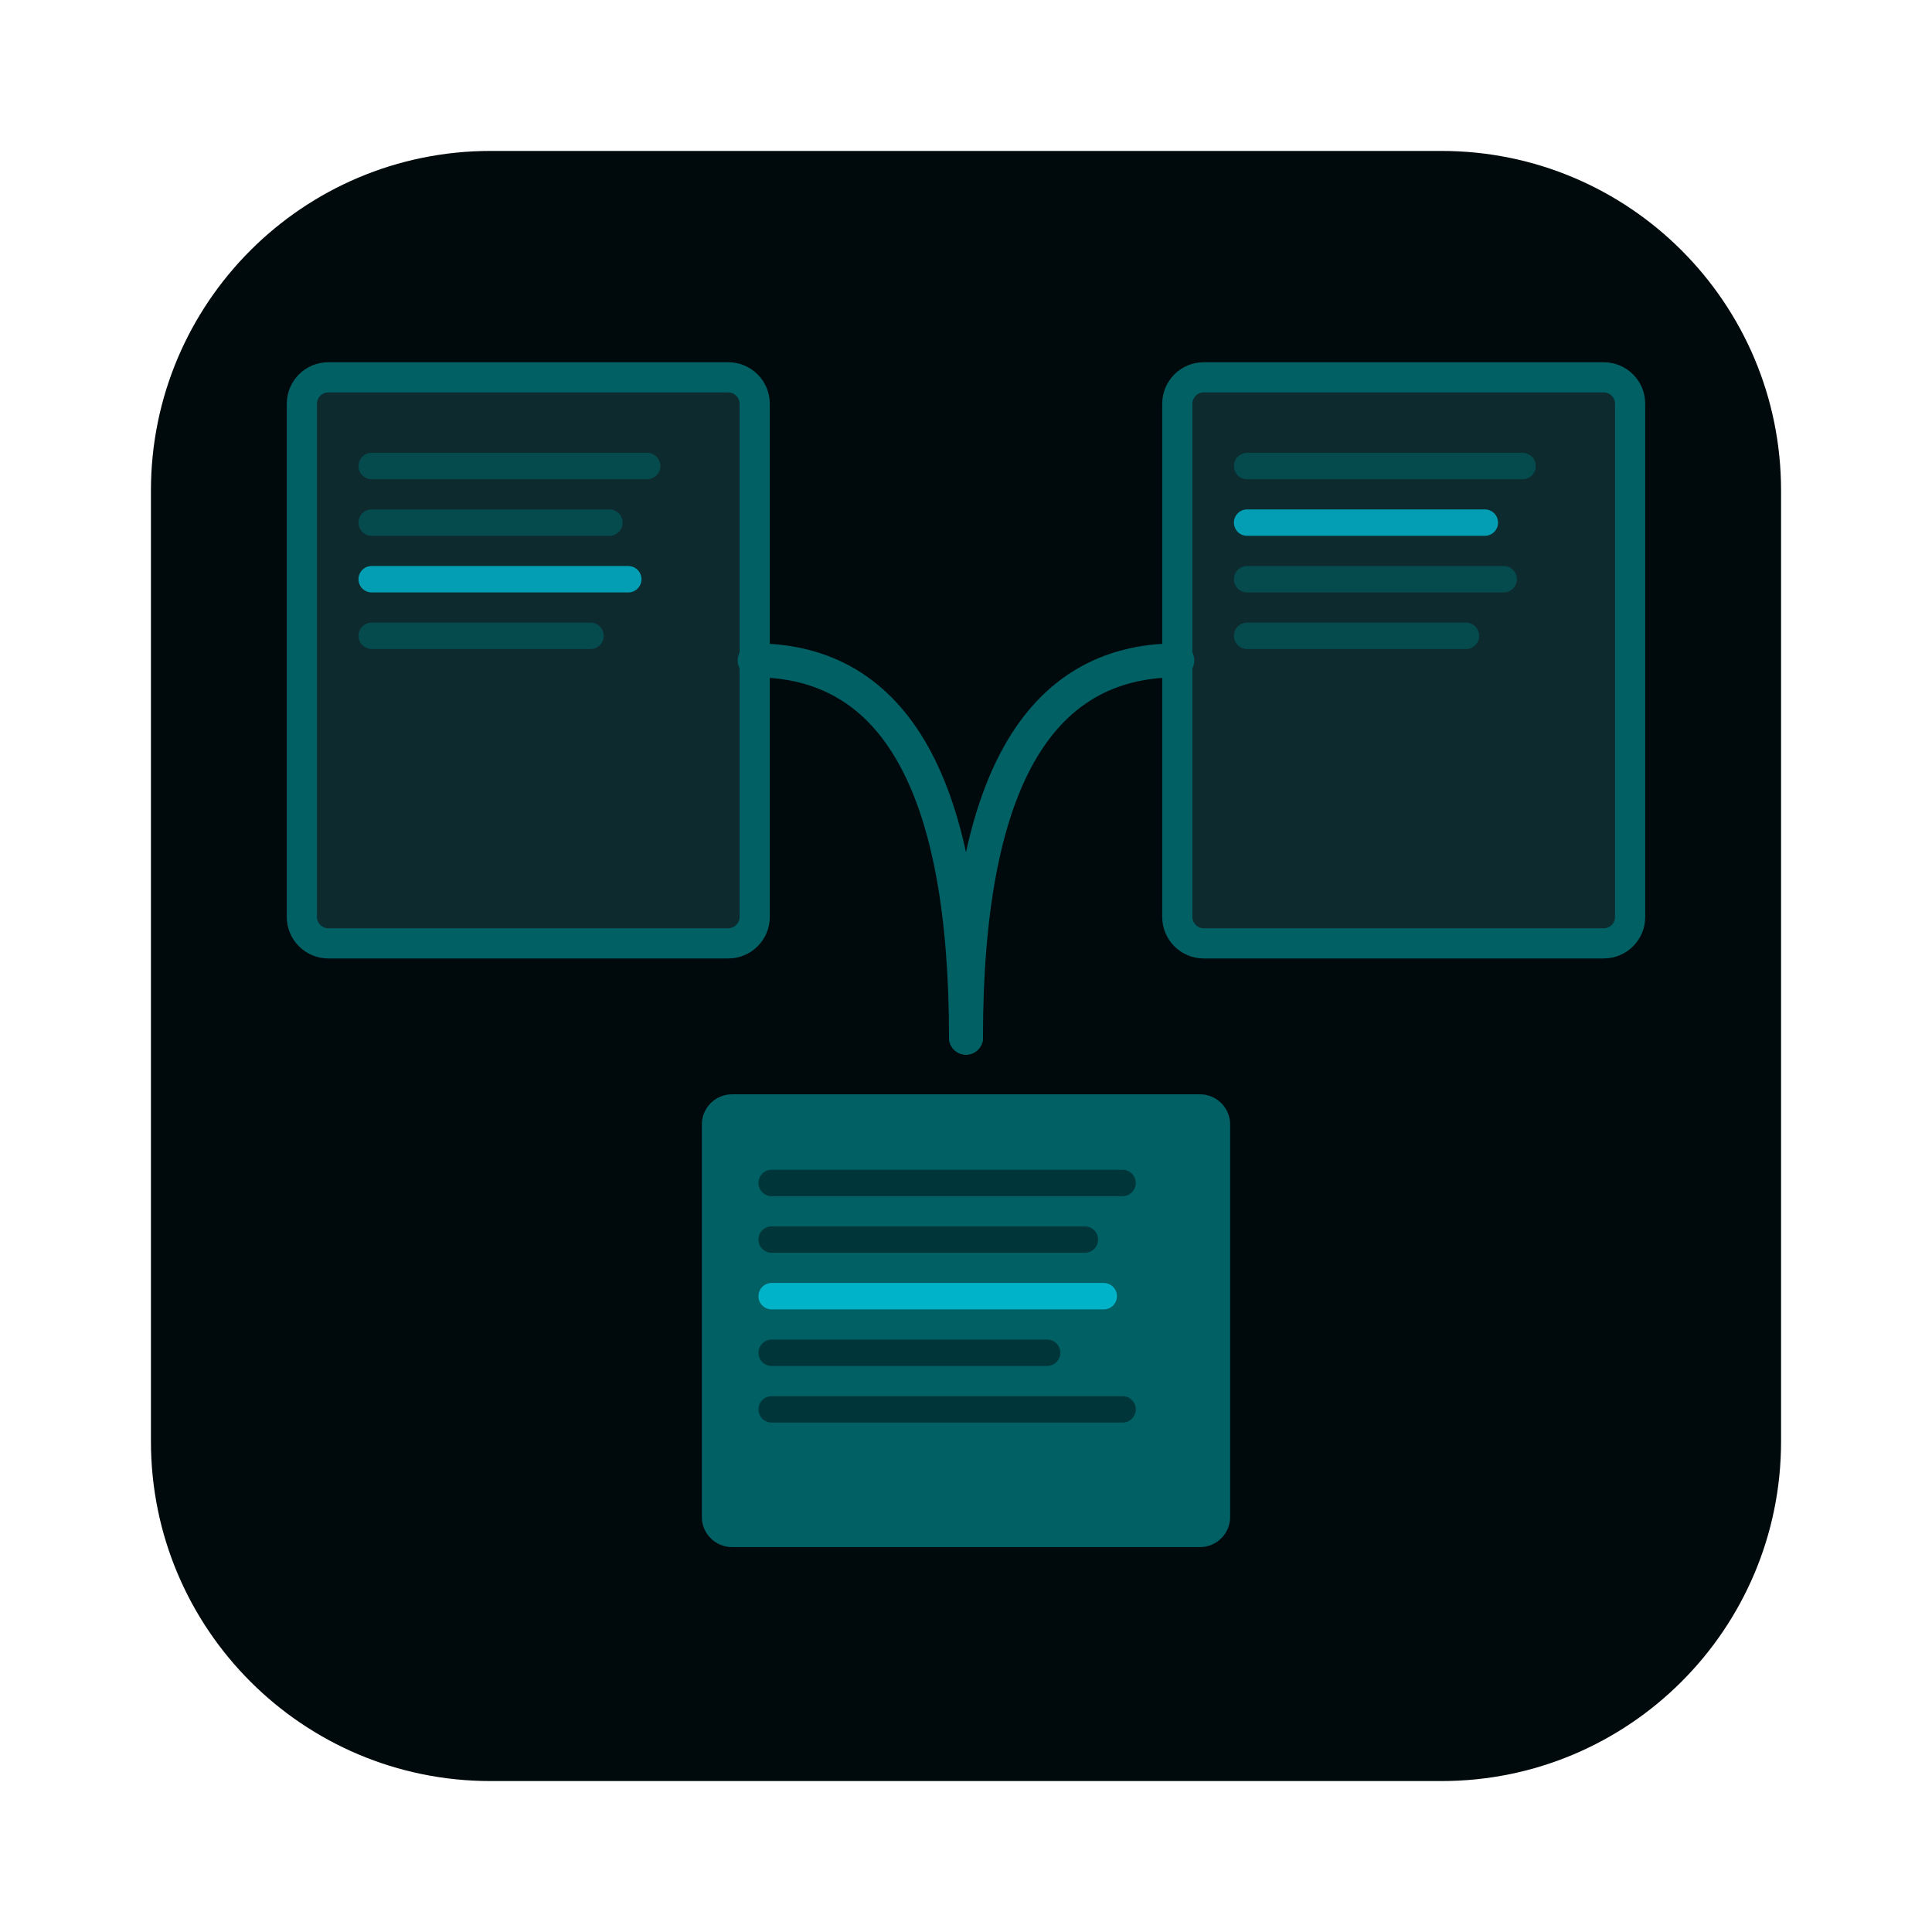
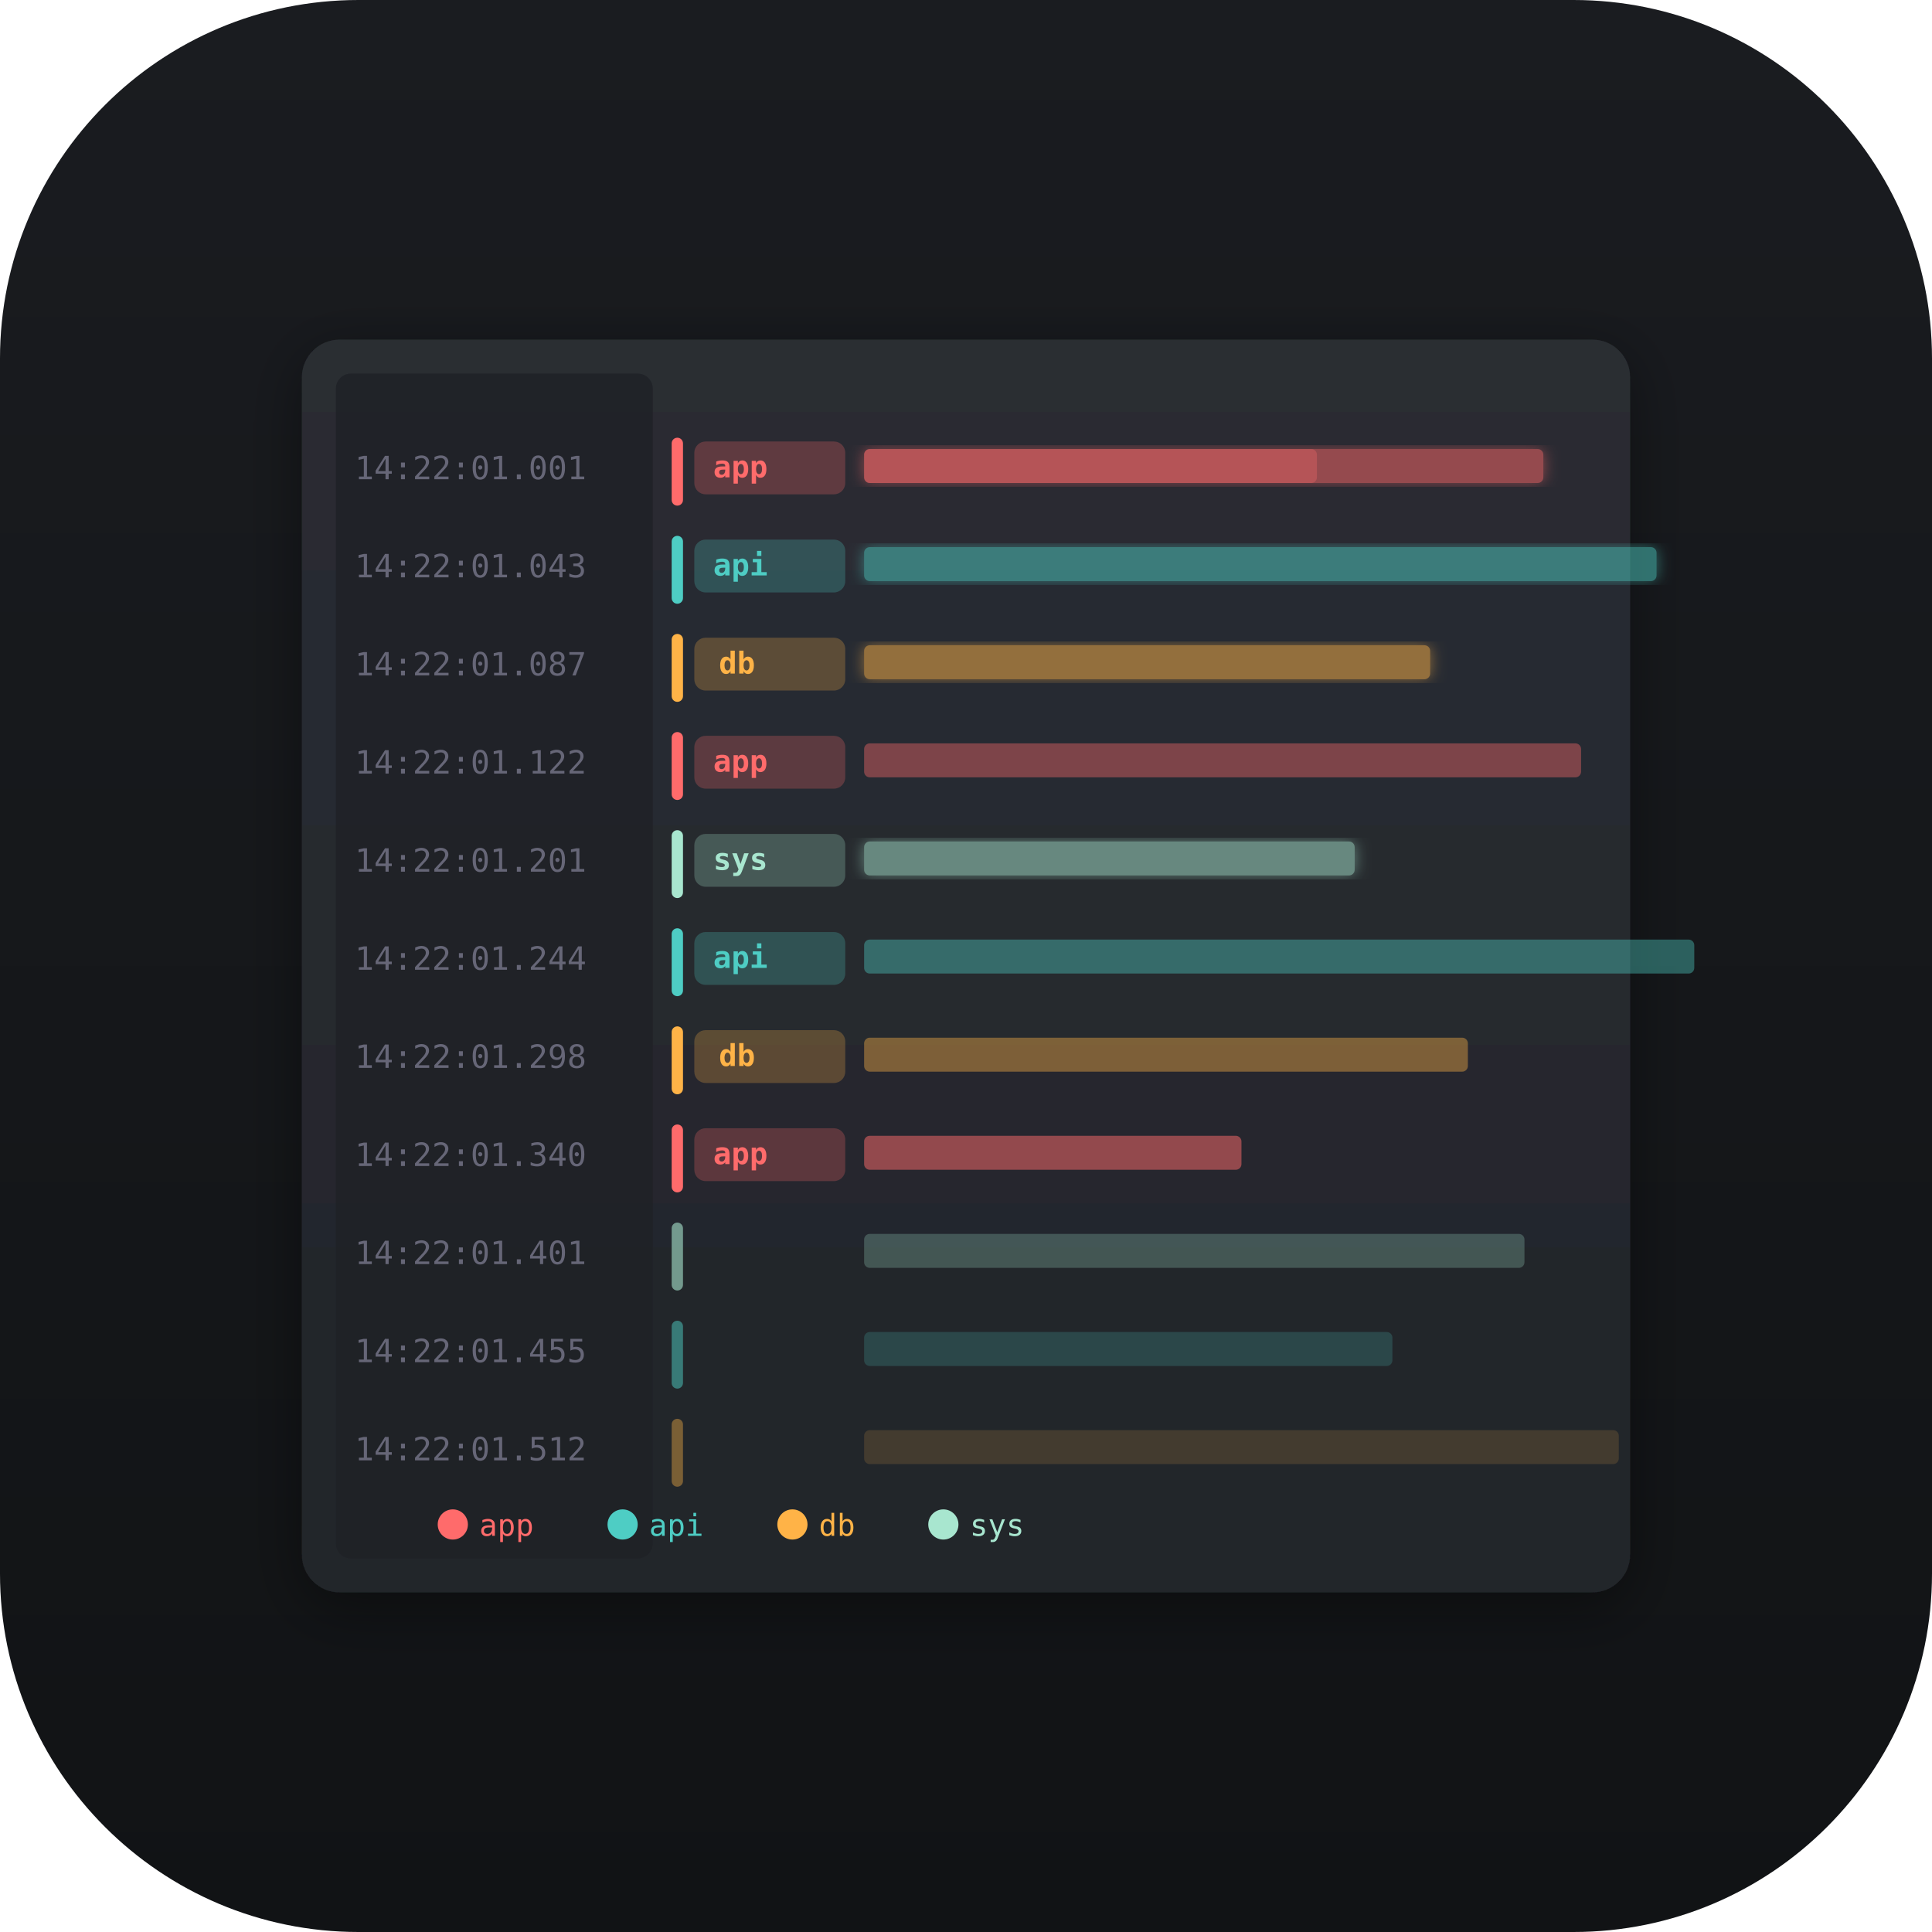
<svg xmlns="http://www.w3.org/2000/svg" viewBox="0 0 1024 1024">
-   <rect x="80" y="80" width="864" height="864" rx="180" fill="#000A0D" />
-   <rect x="160" y="200" width="240" height="300" rx="14" fill="#0d2a2e" />
-   <rect x="160" y="200" width="240" height="300" rx="14" fill="none" stroke="#006064" stroke-width="16" />
-   <rect x="190" y="240" width="160" height="14" rx="7" fill="#006064" opacity="0.6" />
-   <rect x="190" y="270" width="140" height="14" rx="7" fill="#006064" opacity="0.6" />
-   <rect x="190" y="300" width="150" height="14" rx="7" fill="#00BCD4" opacity="0.8" />
-   <rect x="190" y="330" width="130" height="14" rx="7" fill="#006064" opacity="0.6" />
-   <rect x="624" y="200" width="240" height="300" rx="14" fill="#0d2a2e" />
-   <rect x="624" y="200" width="240" height="300" rx="14" fill="none" stroke="#006064" stroke-width="16" />
-   <rect x="654" y="240" width="160" height="14" rx="7" fill="#006064" opacity="0.6" />
-   <rect x="654" y="270" width="140" height="14" rx="7" fill="#00BCD4" opacity="0.8" />
-   <rect x="654" y="300" width="150" height="14" rx="7" fill="#006064" opacity="0.6" />
-   <rect x="654" y="330" width="130" height="14" rx="7" fill="#006064" opacity="0.6" />
-   <path d="M400 350 Q512 350 512 550" stroke="#006064" stroke-width="18" fill="none" stroke-linecap="round" marker-end="url(#a)" />
-   <path d="M624 350 Q512 350 512 550" stroke="#006064" stroke-width="18" fill="none" stroke-linecap="round" />
-   <rect x="372" y="580" width="280" height="240" rx="16" fill="#006064" />
-   <rect x="402" y="620" width="200" height="14" rx="7" fill="#000A0D" opacity="0.5" />
-   <rect x="402" y="650" width="180" height="14" rx="7" fill="#000A0D" opacity="0.5" />
-   <rect x="402" y="680" width="190" height="14" rx="7" fill="#00BCD4" opacity="0.9" />
-   <rect x="402" y="710" width="160" height="14" rx="7" fill="#000A0D" opacity="0.5" />
-   <rect x="402" y="740" width="200" height="14" rx="7" fill="#000A0D" opacity="0.5" />
+   <defs>
+     <linearGradient id="bgLines" x1="0" y1="0" x2="0" y2="1">
+       <stop offset="0%" stop-color="#1A1C20" />
+       <stop offset="100%" stop-color="#111315" />
+     </linearGradient>
+     <linearGradient id="cardBg" x1="0" y1="0" x2="0" y2="1">
+       <stop offset="0%" stop-color="#2A2D33" />
+       <stop offset="100%" stop-color="#22252A" />
+     </linearGradient>
+     <filter id="cardShadow">
+       <feDropShadow dx="0" dy="8" stdDeviation="16" flood-color="#00000066" />
+     </filter>
+     <filter id="lineGlow">
+       <feGaussianBlur stdDeviation="4" result="blur" />
+       <feMerge>
+         <feMergeNode in="blur" />
+         <feMergeNode in="SourceGraphic" />
+       </feMerge>
+     </filter>
+   </defs>
+   <rect width="1024" height="1024" rx="190" fill="url(#bgLines)" />
+   <rect x="160" y="180" width="704" height="664" rx="20" fill="url(#cardBg)" filter="url(#cardShadow)" />
+   <rect x="178" y="198" width="168" height="628" rx="8" fill="#1E2026" opacity="0.8" />
+   <text x="188" y="254" font-family="monospace" font-size="17" fill="#666677">14:22:01.001</text>
+   <text x="188" y="306" font-family="monospace" font-size="17" fill="#666677">14:22:01.043</text>
+   <text x="188" y="358" font-family="monospace" font-size="17" fill="#666677">14:22:01.087</text>
+   <text x="188" y="410" font-family="monospace" font-size="17" fill="#666677">14:22:01.122</text>
+   <text x="188" y="462" font-family="monospace" font-size="17" fill="#666677">14:22:01.201</text>
+   <text x="188" y="514" font-family="monospace" font-size="17" fill="#666677">14:22:01.244</text>
+   <text x="188" y="566" font-family="monospace" font-size="17" fill="#666677">14:22:01.298</text>
+   <text x="188" y="618" font-family="monospace" font-size="17" fill="#666677">14:22:01.340</text>
+   <text x="188" y="670" font-family="monospace" font-size="17" fill="#666677">14:22:01.401</text>
+   <text x="188" y="722" font-family="monospace" font-size="17" fill="#666677">14:22:01.455</text>
+   <text x="188" y="774" font-family="monospace" font-size="17" fill="#666677">14:22:01.512</text>
+   <rect x="356" y="232" width="6" height="36" rx="3" fill="#FF6B6B" />
+   <rect x="368" y="234" width="80" height="28" rx="6" fill="#FF6B6B" opacity="0.25" />
+   <text x="378" y="253" font-family="monospace" font-size="16" fill="#FF6B6B" font-weight="bold">app</text>
+   <rect x="458" y="238" width="360" height="18" rx="3" fill="#FF6B6B" opacity="0.5" filter="url(#lineGlow)" />
+   <rect x="458" y="238" width="240" height="18" rx="3" fill="#FF6B6B" opacity="0.3" />
+   <rect x="356" y="284" width="6" height="36" rx="3" fill="#4ECDC4" />
+   <rect x="368" y="286" width="80" height="28" rx="6" fill="#4ECDC4" opacity="0.25" />
+   <text x="378" y="305" font-family="monospace" font-size="16" fill="#4ECDC4" font-weight="bold">api</text>
+   <rect x="458" y="290" width="420" height="18" rx="3" fill="#4ECDC4" opacity="0.5" filter="url(#lineGlow)" />
+   <rect x="356" y="336" width="6" height="36" rx="3" fill="#FFB347" />
+   <rect x="368" y="338" width="80" height="28" rx="6" fill="#FFB347" opacity="0.25" />
+   <text x="381" y="357" font-family="monospace" font-size="16" fill="#FFB347" font-weight="bold">db</text>
+   <rect x="458" y="342" width="300" height="18" rx="3" fill="#FFB347" opacity="0.5" filter="url(#lineGlow)" />
+   <rect x="356" y="388" width="6" height="36" rx="3" fill="#FF6B6B" />
+   <rect x="368" y="390" width="80" height="28" rx="6" fill="#FF6B6B" opacity="0.25" />
+   <text x="378" y="409" font-family="monospace" font-size="16" fill="#FF6B6B" font-weight="bold">app</text>
+   <rect x="458" y="394" width="380" height="18" rx="3" fill="#FF6B6B" opacity="0.4" />
+   <rect x="356" y="440" width="6" height="36" rx="3" fill="#A8E6CF" />
+   <rect x="368" y="442" width="80" height="28" rx="6" fill="#A8E6CF" opacity="0.25" />
+   <text x="378" y="461" font-family="monospace" font-size="16" fill="#A8E6CF" font-weight="bold">sys</text>
+   <rect x="458" y="446" width="260" height="18" rx="3" fill="#A8E6CF" opacity="0.5" filter="url(#lineGlow)" />
+   <rect x="356" y="492" width="6" height="36" rx="3" fill="#4ECDC4" />
+   <rect x="368" y="494" width="80" height="28" rx="6" fill="#4ECDC4" opacity="0.25" />
+   <text x="378" y="513" font-family="monospace" font-size="16" fill="#4ECDC4" font-weight="bold">api</text>
+   <rect x="458" y="498" width="440" height="18" rx="3" fill="#4ECDC4" opacity="0.4" />
+   <rect x="356" y="544" width="6" height="36" rx="3" fill="#FFB347" />
+   <rect x="368" y="546" width="80" height="28" rx="6" fill="#FFB347" opacity="0.25" />
+   <text x="381" y="565" font-family="monospace" font-size="16" fill="#FFB347" font-weight="bold">db</text>
+   <rect x="458" y="550" width="320" height="18" rx="3" fill="#FFB347" opacity="0.4" />
+   <rect x="356" y="596" width="6" height="36" rx="3" fill="#FF6B6B" />
+   <rect x="368" y="598" width="80" height="28" rx="6" fill="#FF6B6B" opacity="0.25" />
+   <text x="378" y="617" font-family="monospace" font-size="16" fill="#FF6B6B" font-weight="bold">app</text>
+   <rect x="458" y="602" width="200" height="18" rx="3" fill="#FF6B6B" opacity="0.5" />
+   <rect x="356" y="648" width="6" height="36" rx="3" fill="#A8E6CF" opacity="0.6" />
+   <rect x="458" y="654" width="350" height="18" rx="3" fill="#A8E6CF" opacity="0.25" />
+   <rect x="356" y="700" width="6" height="36" rx="3" fill="#4ECDC4" opacity="0.5" />
+   <rect x="458" y="706" width="280" height="18" rx="3" fill="#4ECDC4" opacity="0.2" />
+   <rect x="356" y="752" width="6" height="36" rx="3" fill="#FFB347" opacity="0.4" />
+   <rect x="458" y="758" width="400" height="18" rx="3" fill="#FFB347" opacity="0.15" />
+   <circle cx="240" cy="808" r="8" fill="#FF6B6B" />
+   <text x="254" y="814" font-family="monospace" font-size="16" fill="#FF6B6B">app</text>
+   <circle cx="330" cy="808" r="8" fill="#4ECDC4" />
+   <text x="344" y="814" font-family="monospace" font-size="16" fill="#4ECDC4">api</text>
+   <circle cx="420" cy="808" r="8" fill="#FFB347" />
+   <text x="434" y="814" font-family="monospace" font-size="16" fill="#FFB347">db</text>
+   <circle cx="500" cy="808" r="8" fill="#A8E6CF" />
+   <text x="514" y="814" font-family="monospace" font-size="16" fill="#A8E6CF">sys</text>
</svg>
